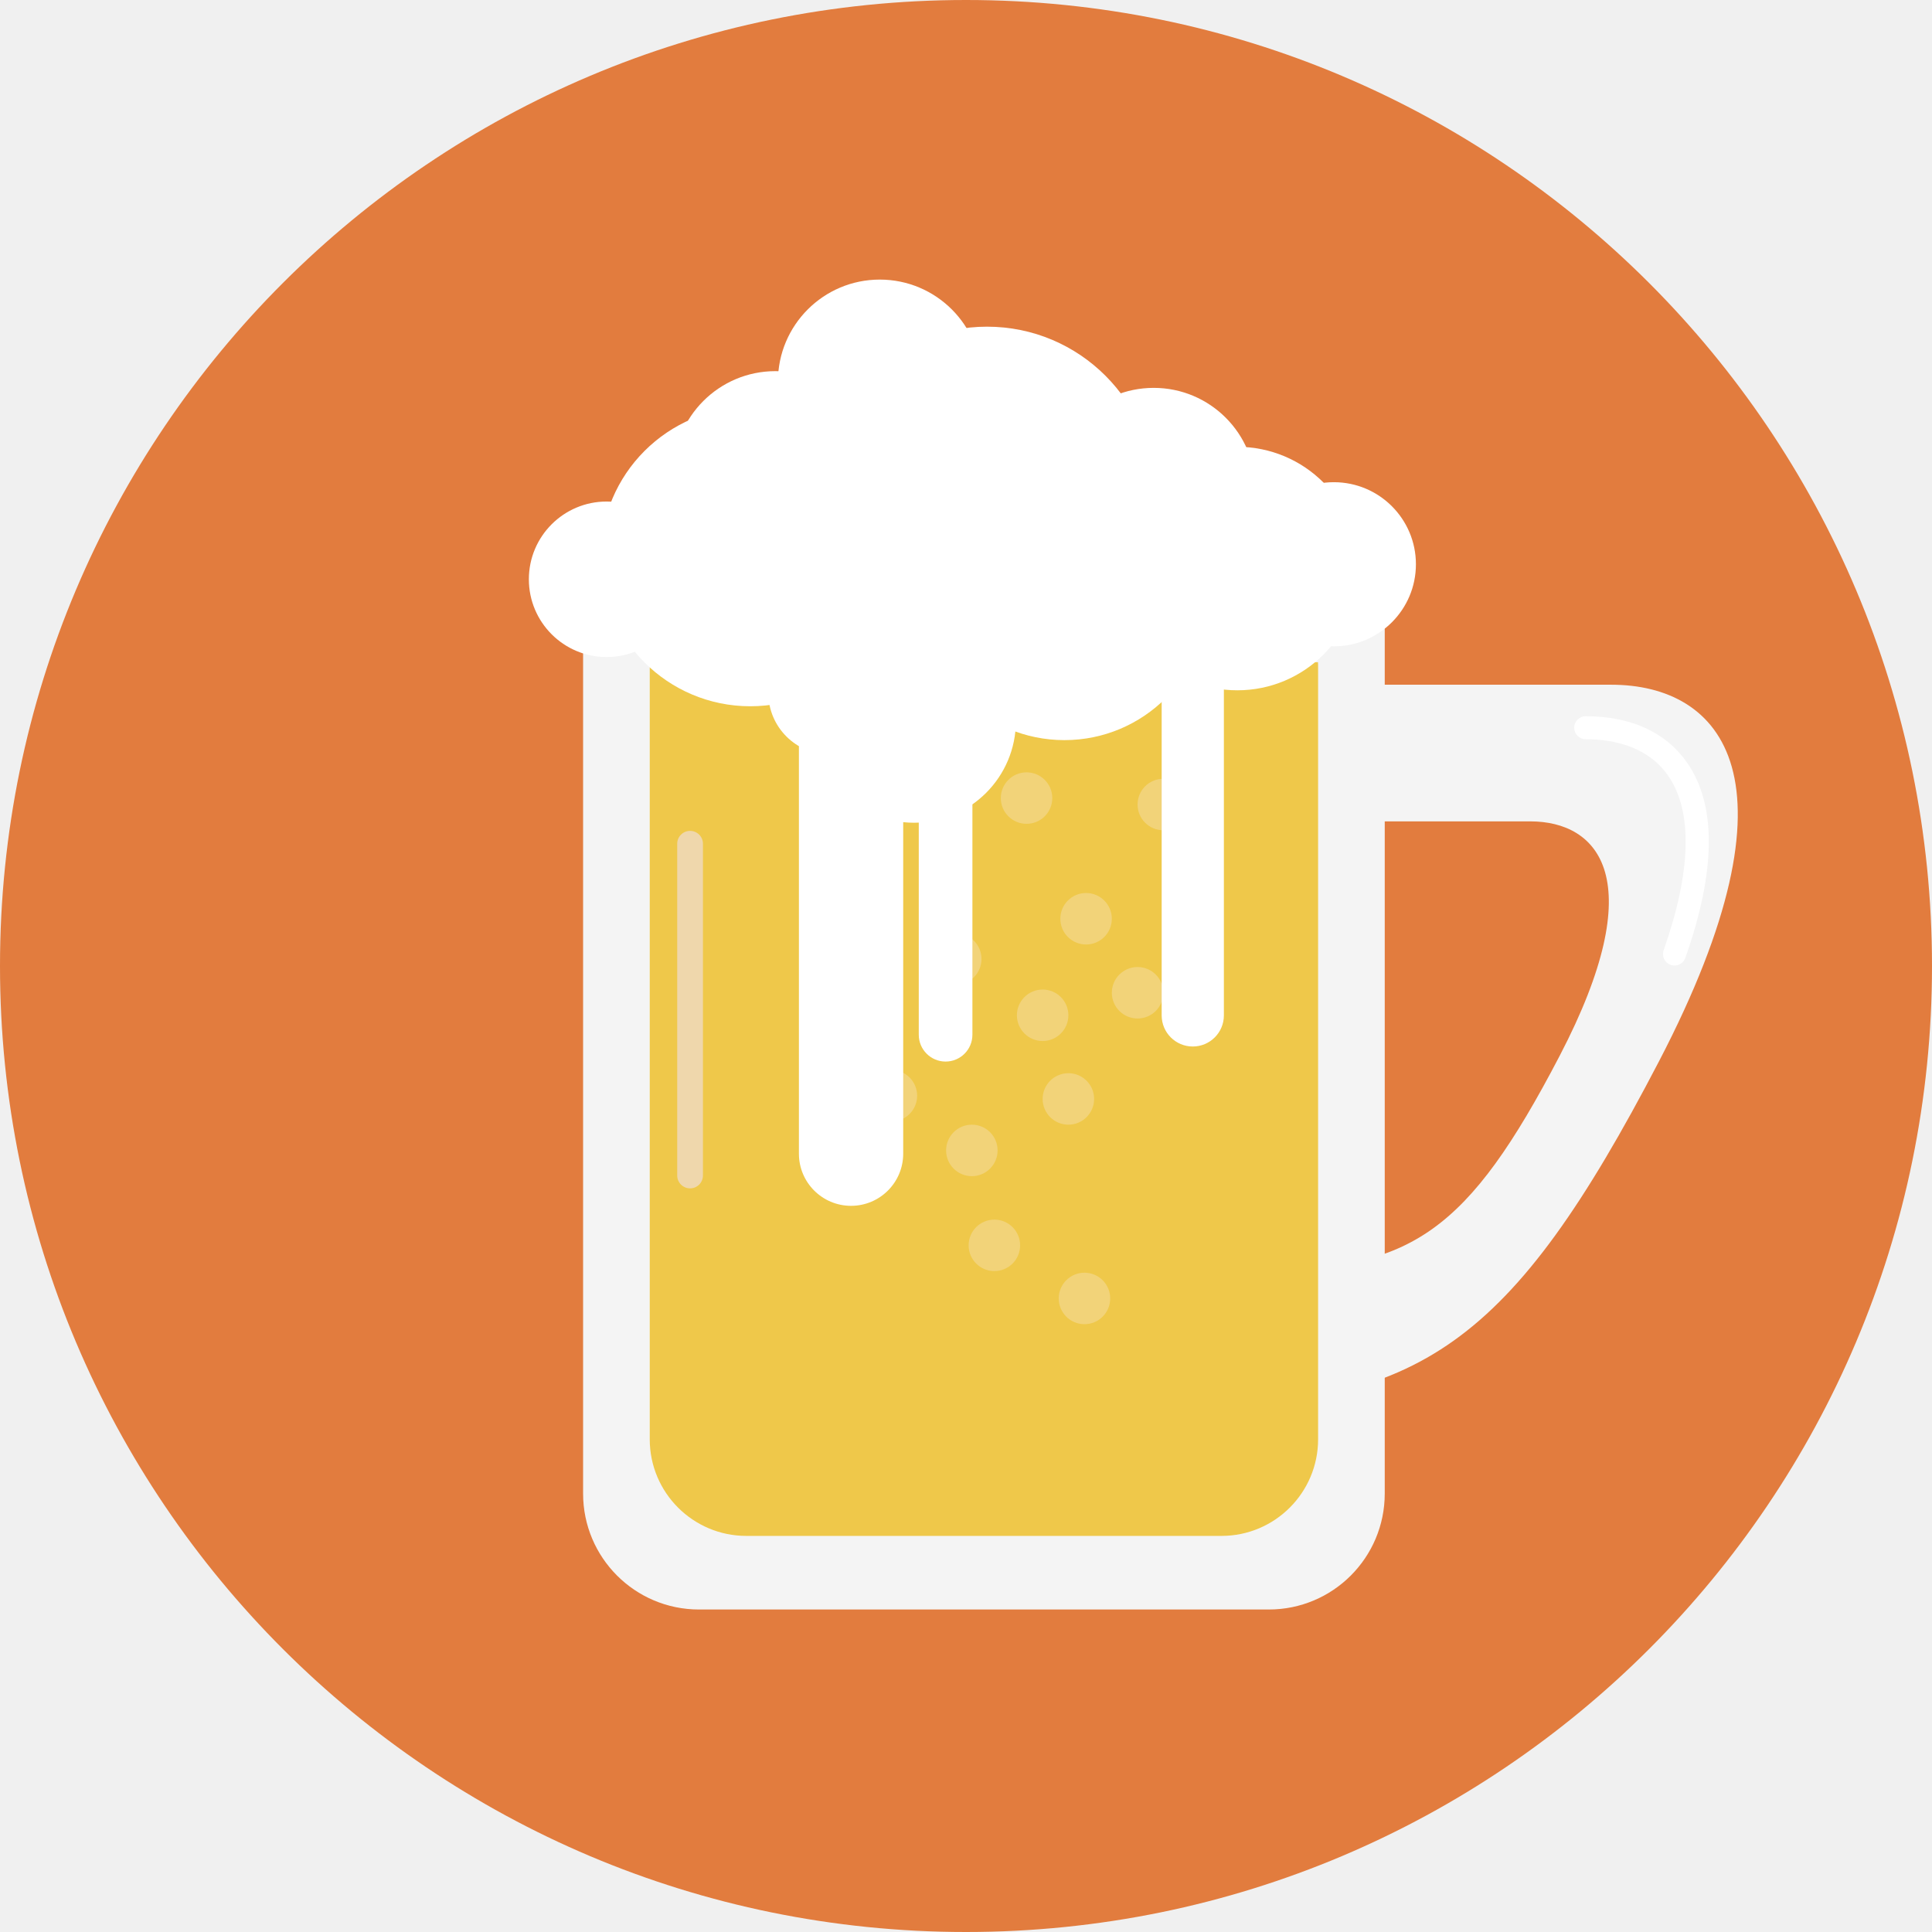
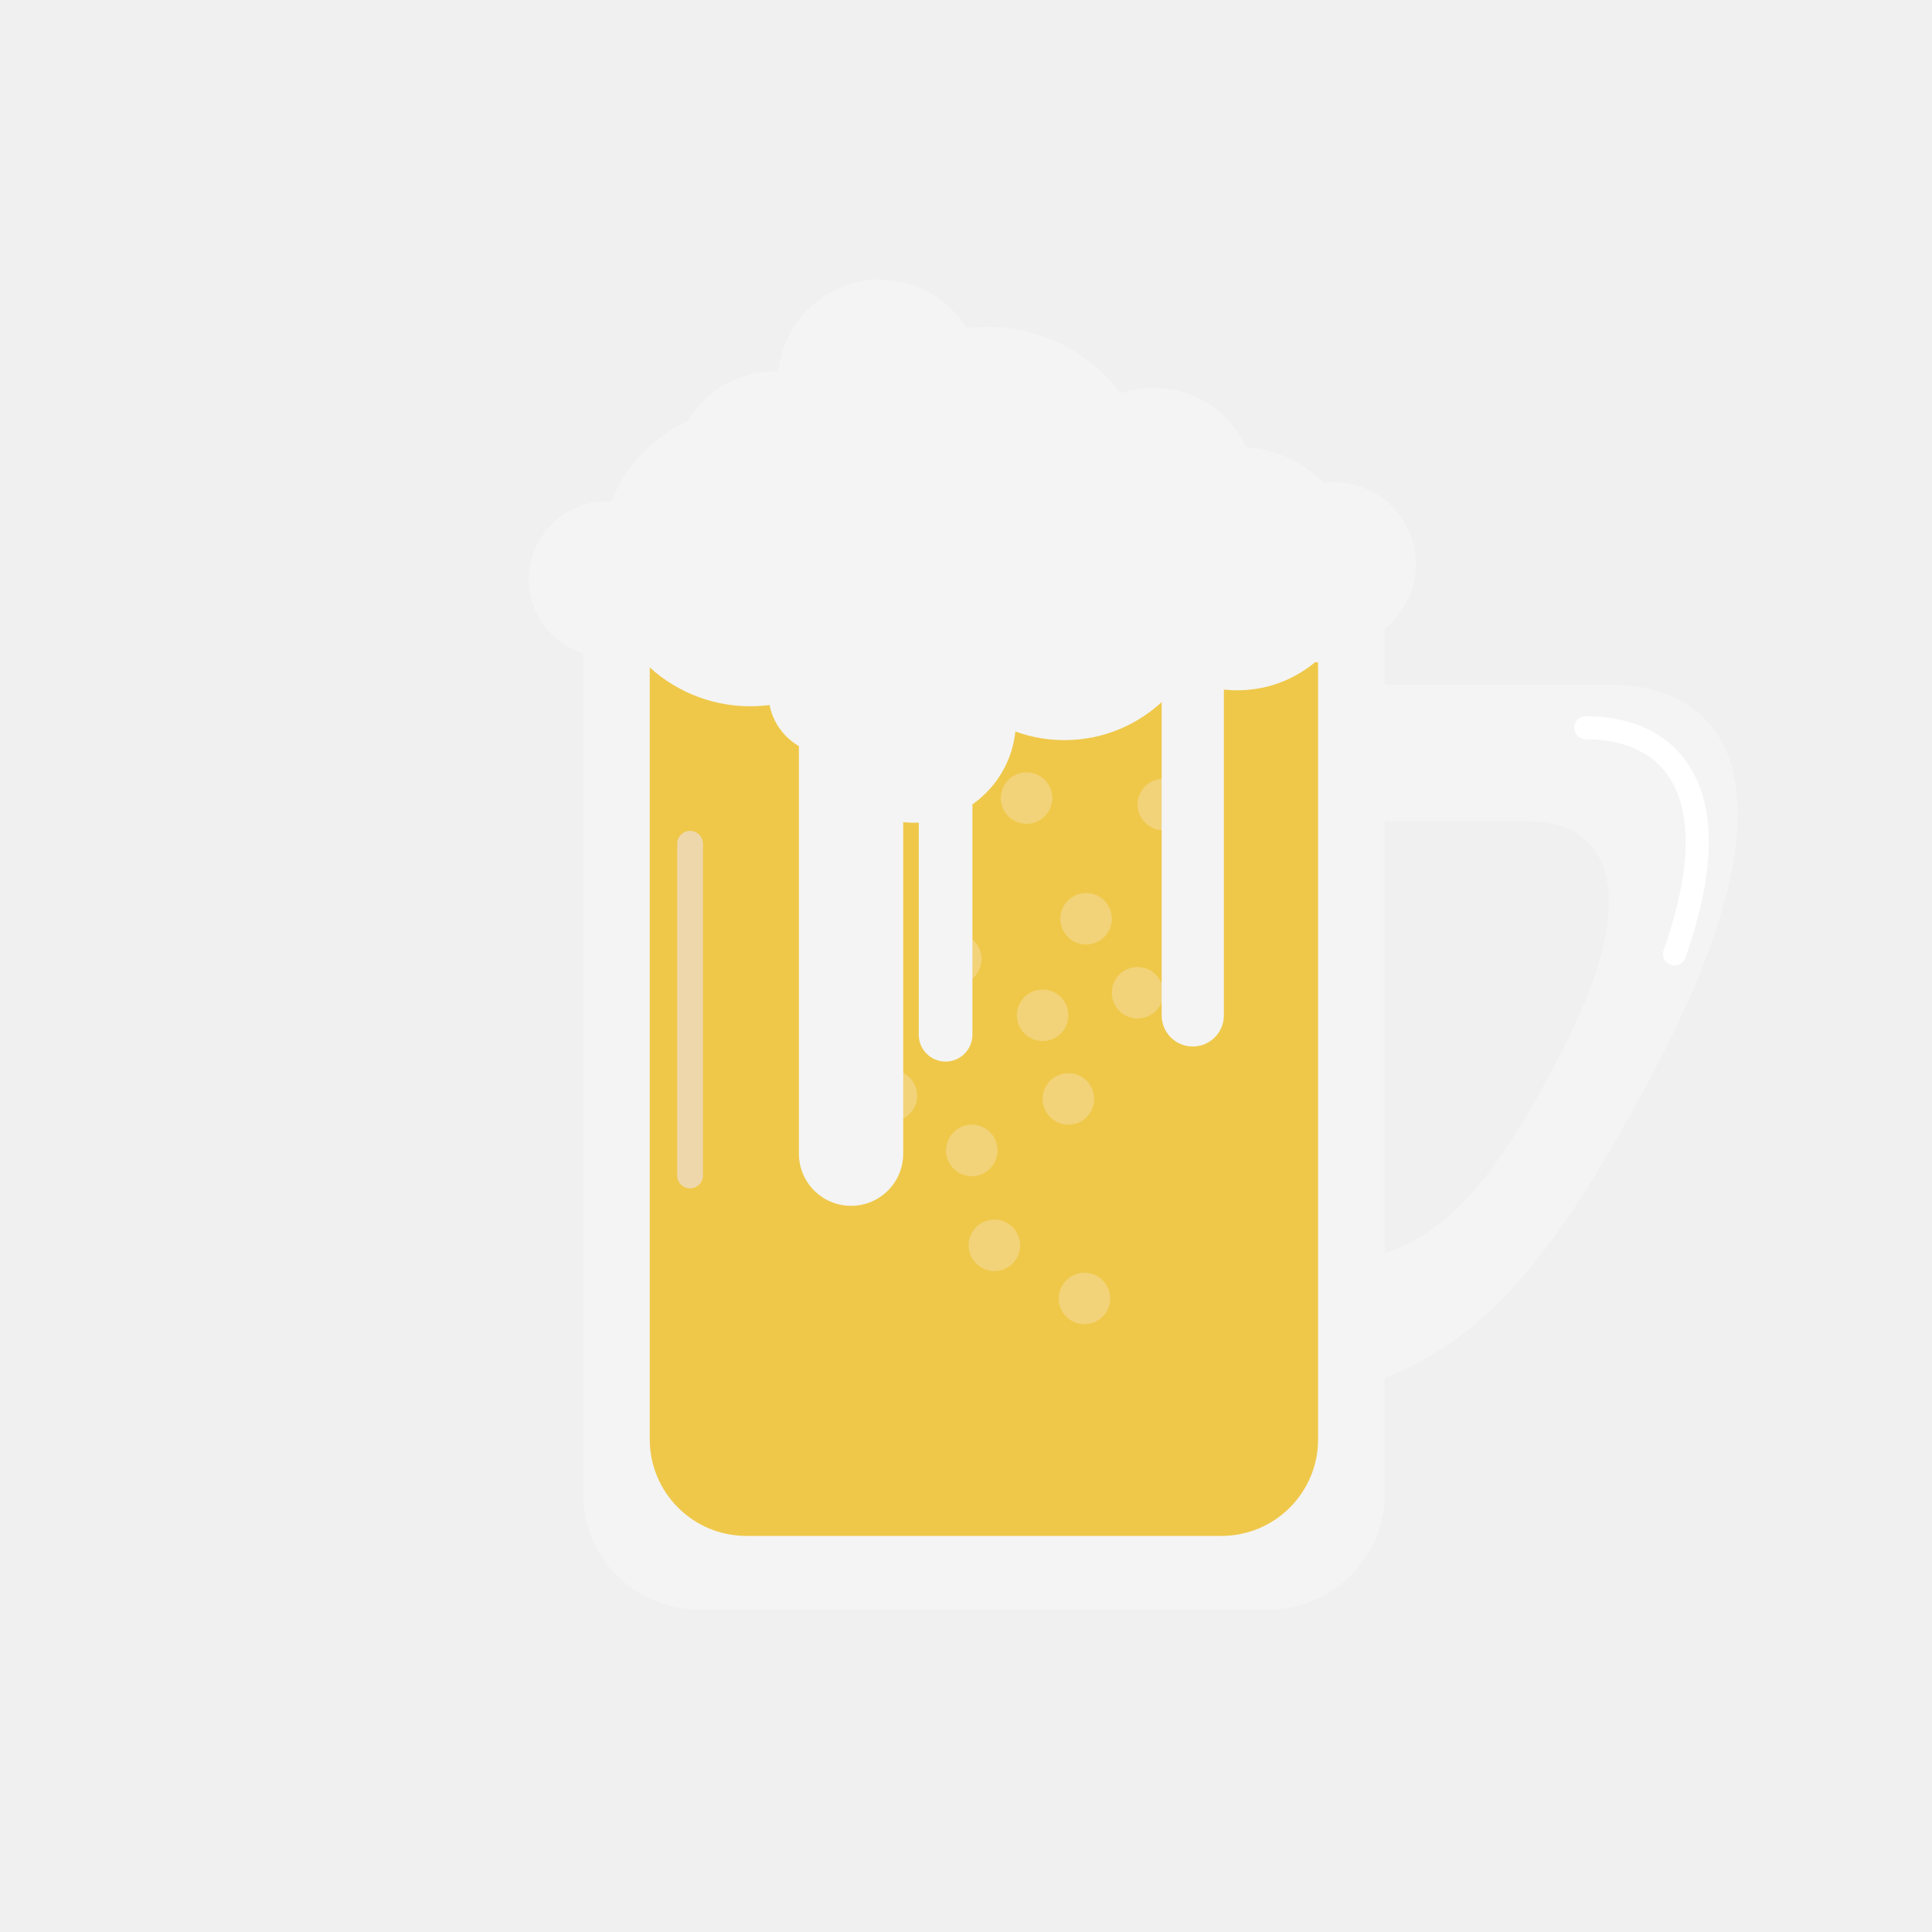
<svg xmlns="http://www.w3.org/2000/svg" version="1.1" id="Layer_1" x="0px" y="0px" width="512px" height="512px" viewBox="0 0 512 512" style="enable-background:new 0 0 512 512;" xml:space="preserve">
-   <path id="bg_3_" style="fill:#E27C3E;" d="M512,256c0,141.386-114.611,256-256,256C114.614,512,0,397.386,0,256  C0,114.616,114.614,0,256,0C397.389,0,512,114.616,512,256z" />
  <circle style="fill:#FFFFFF;" cx="196.58" cy="162.328" r="32.262" />
  <path style="fill:#FFFFFF;" d="M272.05,143.851c0-17.818-14.447-32.263-32.266-32.263c-17.817,0-32.26,14.444-32.26,32.263  c0,17.817,14.442,32.26,32.26,32.26C257.603,176.11,272.05,161.668,272.05,143.851z" />
  <path style="fill:#F4F4F4;" d="M426.985,181.458c-29.254,0-82.817,0-130.529,0c0,0-46.36,191.293,16.653,191.293  c63.02,0,87.322-16.202,126.479-91.369C478.75,206.213,456.245,181.458,426.985,181.458z M334.756,336.536  c-39.157,0-10.35-118.864-10.35-118.864c29.65,0,62.933,0,81.111,0c18.178,0,32.16,15.385,7.831,62.09  C389.01,326.471,373.913,336.536,334.756,336.536z" />
  <path style="fill:#FFFFFF;" d="M443.761,255.88c-0.336,0-0.679-0.057-1.012-0.175c-1.59-0.56-2.424-2.302-1.864-3.89  c7.378-20.934,7.759-36.969,1.107-46.366c-5.583-7.889-14.917-9.543-21.763-9.543c-1.683,0-3.049-1.365-3.049-3.049  c0-1.684,1.363-3.049,3.049-3.049h0.003c11.88,0,21.126,4.189,26.735,12.117c7.959,11.24,7.846,28.708-0.33,51.917  C446.196,255.095,445.018,255.88,443.761,255.88z" />
  <path style="fill:#F4F4F4;" d="M154.567,148.823c-0.008,0.259-0.041,0.51-0.041,0.769v246.228c0,16.965,13.751,30.715,30.713,30.715  h151.018c16.96,0,30.713-13.75,30.713-30.715V149.592c0-0.259-0.032-0.51-0.039-0.769H154.567z" />
  <path style="fill:#EFC84A;" d="M172.216,175.494c-0.004,0.215-0.027,0.423-0.027,0.638v205.291  c0,14.143,11.465,25.608,25.609,25.608H323.7c14.144,0,25.61-11.465,25.61-25.608V176.132c0-0.215-0.026-0.423-0.033-0.638H172.216z  " />
  <path style="fill:#EFD7AC;" d="M182.878,314.927c-1.885,0-3.411-1.527-3.411-3.411v-87.914c0-1.883,1.526-3.41,3.411-3.41  s3.41,1.527,3.41,3.41v87.914C186.288,313.399,184.763,314.927,182.878,314.927z" />
  <circle style="fill:#F2D379;" cx="287.395" cy="344.102" r="6.822" />
  <circle style="fill:#F2D379;" cx="257.55" cy="304.874" r="6.823" />
  <circle style="fill:#F2D379;" cx="236.23" cy="290.379" r="6.823" />
  <path style="fill:#F2D379;" d="M260.109,254.137c0-3.767-3.056-6.822-6.825-6.822c-3.766,0-6.821,3.056-6.821,6.822  c0,3.768,3.056,6.822,6.821,6.822C257.054,260.959,260.109,257.904,260.109,254.137z" />
  <circle style="fill:#EFBB5E;" cx="230.262" cy="273.323" r="6.822" />
  <circle style="fill:#F2D379;" cx="272.046" cy="211.5" r="6.822" />
  <circle style="fill:#EFBB5E;" cx="234.526" cy="212.778" r="6.822" />
  <circle style="fill:#EAAA54;" cx="276.31" cy="182.081" r="6.822" />
  <circle style="fill:#F2D379;" cx="308.289" cy="213.206" r="6.821" />
  <circle style="fill:#F2D379;" cx="287.822" cy="243.479" r="6.823" />
  <circle style="fill:#F2D379;" cx="276.31" cy="269.06" r="6.822" />
  <circle style="fill:#F2D379;" cx="301.467" cy="263.091" r="6.821" />
  <circle style="fill:#F2D379;" cx="283.131" cy="291.231" r="6.822" />
  <circle style="fill:#F2D379;" cx="263.518" cy="330.031" r="6.822" />
-   <path style="fill:#FFFFFF;" d="M238.478,147.531c0-21.893-17.752-39.637-39.641-39.637c-21.893,0-39.637,17.744-39.637,39.637  c0,21.891,17.744,39.635,39.637,39.635C220.726,187.166,238.478,169.422,238.478,147.531z" />
-   <circle style="fill:#FFFFFF;" cx="160.761" cy="153.518" r="20.607" />
-   <path style="fill:#FFFFFF;" d="M305.958,130.958c0-24.515-19.879-44.386-44.39-44.386c-24.515,0-44.385,19.871-44.385,44.386  c0,24.513,19.87,44.385,44.385,44.385C286.079,175.343,305.958,155.471,305.958,130.958z" />
-   <circle style="fill:#FFFFFF;" cx="282.079" cy="158.127" r="38.013" />
-   <circle style="fill:#FFFFFF;" cx="327.906" cy="150.673" r="32.263" />
-   <circle style="fill:#FFFFFF;" cx="353.486" cy="149.535" r="21.747" />
-   <path style="fill:#FFFFFF;" d="M332.737,129.785c0-14.911-12.089-26.995-26.998-26.995c-14.904,0-26.994,12.084-26.994,26.995  c0,14.91,12.09,26.995,26.994,26.995C320.648,156.78,332.737,144.695,332.737,129.785z" />
-   <circle style="fill:#FFFFFF;" cx="205.487" cy="125.354" r="26.997" />
-   <path style="fill:#FFFFFF;" d="M268.587,169.413c0-14.911-12.09-26.996-27.001-26.996c-14.905,0-26.993,12.085-26.993,26.996  c0,14.909,12.088,26.994,26.993,26.994C256.497,196.407,268.587,184.322,268.587,169.413z" />
-   <path style="fill:#FFFFFF;" d="M269.229,191.04c0-14.911-12.089-26.997-27-26.997c-14.906,0-26.994,12.086-26.994,26.997  c0,14.908,12.088,26.994,26.994,26.994C257.141,218.034,269.229,205.948,269.229,191.04z" />
-   <circle style="fill:#FFFFFF;" cx="219.96" cy="183.617" r="16.344" />
-   <path style="fill:#FFFFFF;" d="M260.151,101.09c0-14.912-12.09-26.997-26.998-26.997c-14.906,0-26.994,12.085-26.994,26.997  c0,14.908,12.088,26.994,26.994,26.994C248.062,128.084,260.151,115.998,260.151,101.09z" />
-   <path style="fill:#FFFFFF;" d="M239.358,305.738c0,7.633-6.188,13.819-13.821,13.819l0,0c-7.63,0-13.817-6.186-13.817-13.819  V109.391c0-7.631,6.188-13.818,13.817-13.818l0,0c7.634,0,13.821,6.188,13.821,13.818V305.738z" />
-   <path style="fill:#FFFFFF;" d="M324.341,269.092c0,4.552-3.692,8.242-8.245,8.242l0,0c-4.55,0-8.241-3.69-8.241-8.242v-117.11  c0-4.552,3.691-8.242,8.241-8.242l0,0c4.553,0,8.245,3.69,8.245,8.242V269.092z" />
-   <path style="fill:#FFFFFF;" d="M257.697,274.22c0,3.924-3.183,7.105-7.107,7.105l0,0c-3.921,0-7.105-3.182-7.105-7.105V192.07  c0-3.925,3.184-7.104,7.105-7.104l0,0c3.925,0,7.107,3.18,7.107,7.104V274.22z" />
+   <path style="fill:#F4F4F4;" d="M238.478,147.531c0-21.893-17.752-39.637-39.641-39.637c-21.893,0-39.637,17.744-39.637,39.637  c0,21.891,17.744,39.635,39.637,39.635C220.726,187.166,238.478,169.422,238.478,147.531z" />
+   <circle style="fill:#F4F4F4;" cx="160.761" cy="153.518" r="20.607" />
+   <path style="fill:#F4F4F4;" d="M305.958,130.958c0-24.515-19.879-44.386-44.39-44.386c-24.515,0-44.385,19.871-44.385,44.386  c0,24.513,19.87,44.385,44.385,44.385C286.079,175.343,305.958,155.471,305.958,130.958z" />
+   <circle style="fill:#F4F4F4;" cx="282.079" cy="158.127" r="38.013" />
+   <circle style="fill:#F4F4F4;" cx="327.906" cy="150.673" r="32.263" />
+   <circle style="fill:#F4F4F4;" cx="353.486" cy="149.535" r="21.747" />
+   <path style="fill:#F4F4F4;" d="M332.737,129.785c0-14.911-12.089-26.995-26.998-26.995c-14.904,0-26.994,12.084-26.994,26.995  c0,14.91,12.09,26.995,26.994,26.995C320.648,156.78,332.737,144.695,332.737,129.785z" />
+   <circle style="fill:#F4F4F4;" cx="205.487" cy="125.354" r="26.997" />
+   <path style="fill:#F4F4F4;" d="M268.587,169.413c0-14.911-12.09-26.996-27.001-26.996c-14.905,0-26.993,12.085-26.993,26.996  c0,14.909,12.088,26.994,26.993,26.994C256.497,196.407,268.587,184.322,268.587,169.413z" />
+   <path style="fill:#F4F4F4;" d="M269.229,191.04c0-14.911-12.089-26.997-27-26.997c-14.906,0-26.994,12.086-26.994,26.997  c0,14.908,12.088,26.994,26.994,26.994C257.141,218.034,269.229,205.948,269.229,191.04z" />
+   <circle style="fill:#F4F4F4;" cx="219.96" cy="183.617" r="16.344" />
+   <path style="fill:#F4F4F4;" d="M260.151,101.09c0-14.912-12.09-26.997-26.998-26.997c-14.906,0-26.994,12.085-26.994,26.997  c0,14.908,12.088,26.994,26.994,26.994C248.062,128.084,260.151,115.998,260.151,101.09z" />
+   <path style="fill:#F4F4F4;" d="M239.358,305.738c0,7.633-6.188,13.819-13.821,13.819l0,0c-7.63,0-13.817-6.186-13.817-13.819  V109.391c0-7.631,6.188-13.818,13.817-13.818l0,0c7.634,0,13.821,6.188,13.821,13.818V305.738z" />
+   <path style="fill:#F4F4F4;" d="M324.341,269.092c0,4.552-3.692,8.242-8.245,8.242l0,0c-4.55,0-8.241-3.69-8.241-8.242v-117.11  c0-4.552,3.691-8.242,8.241-8.242l0,0c4.553,0,8.245,3.69,8.245,8.242V269.092z" />
+   <path style="fill:#F4F4F4;" d="M257.697,274.22c0,3.924-3.183,7.105-7.107,7.105l0,0c-3.921,0-7.105-3.182-7.105-7.105V192.07  c0-3.925,3.184-7.104,7.105-7.104l0,0c3.925,0,7.107,3.18,7.107,7.104V274.22z" />
  <g>
</g>
  <g>
</g>
  <g>
</g>
  <g>
</g>
  <g>
</g>
  <g>
</g>
  <g>
</g>
  <g>
</g>
  <g>
</g>
  <g>
</g>
  <g>
</g>
  <g>
</g>
  <g>
</g>
  <g>
</g>
  <g>
</g>
</svg>
